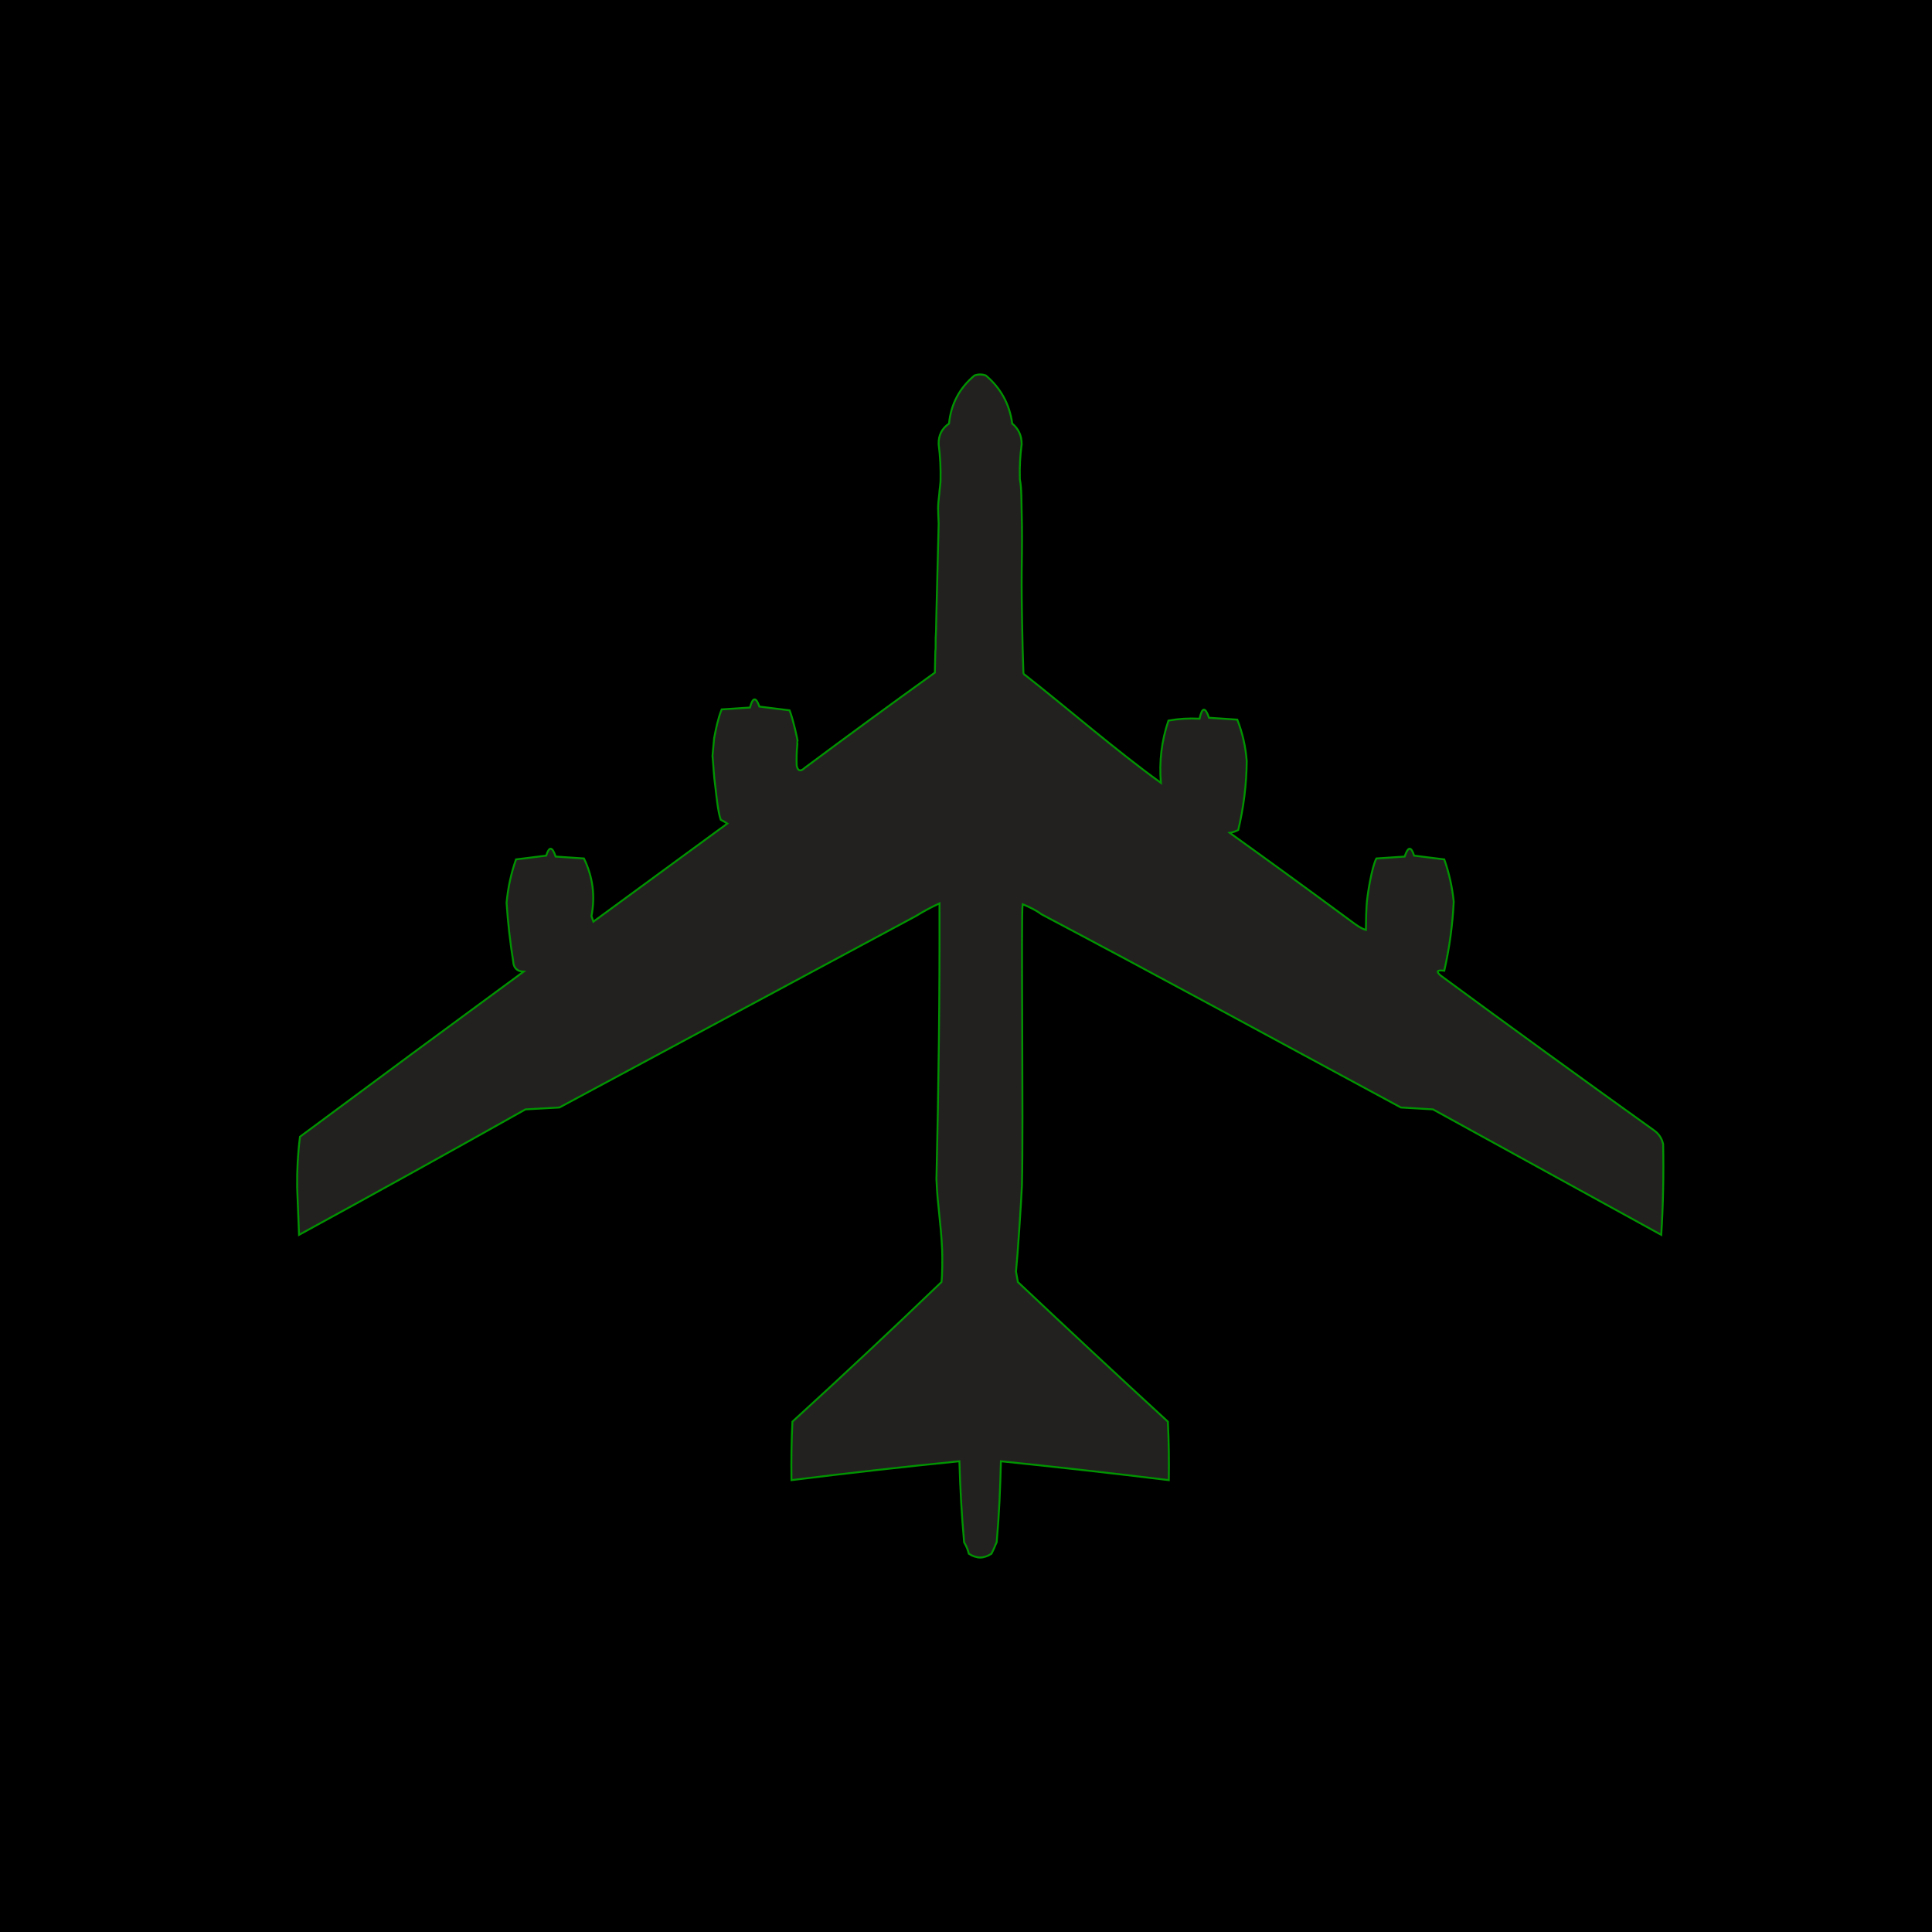
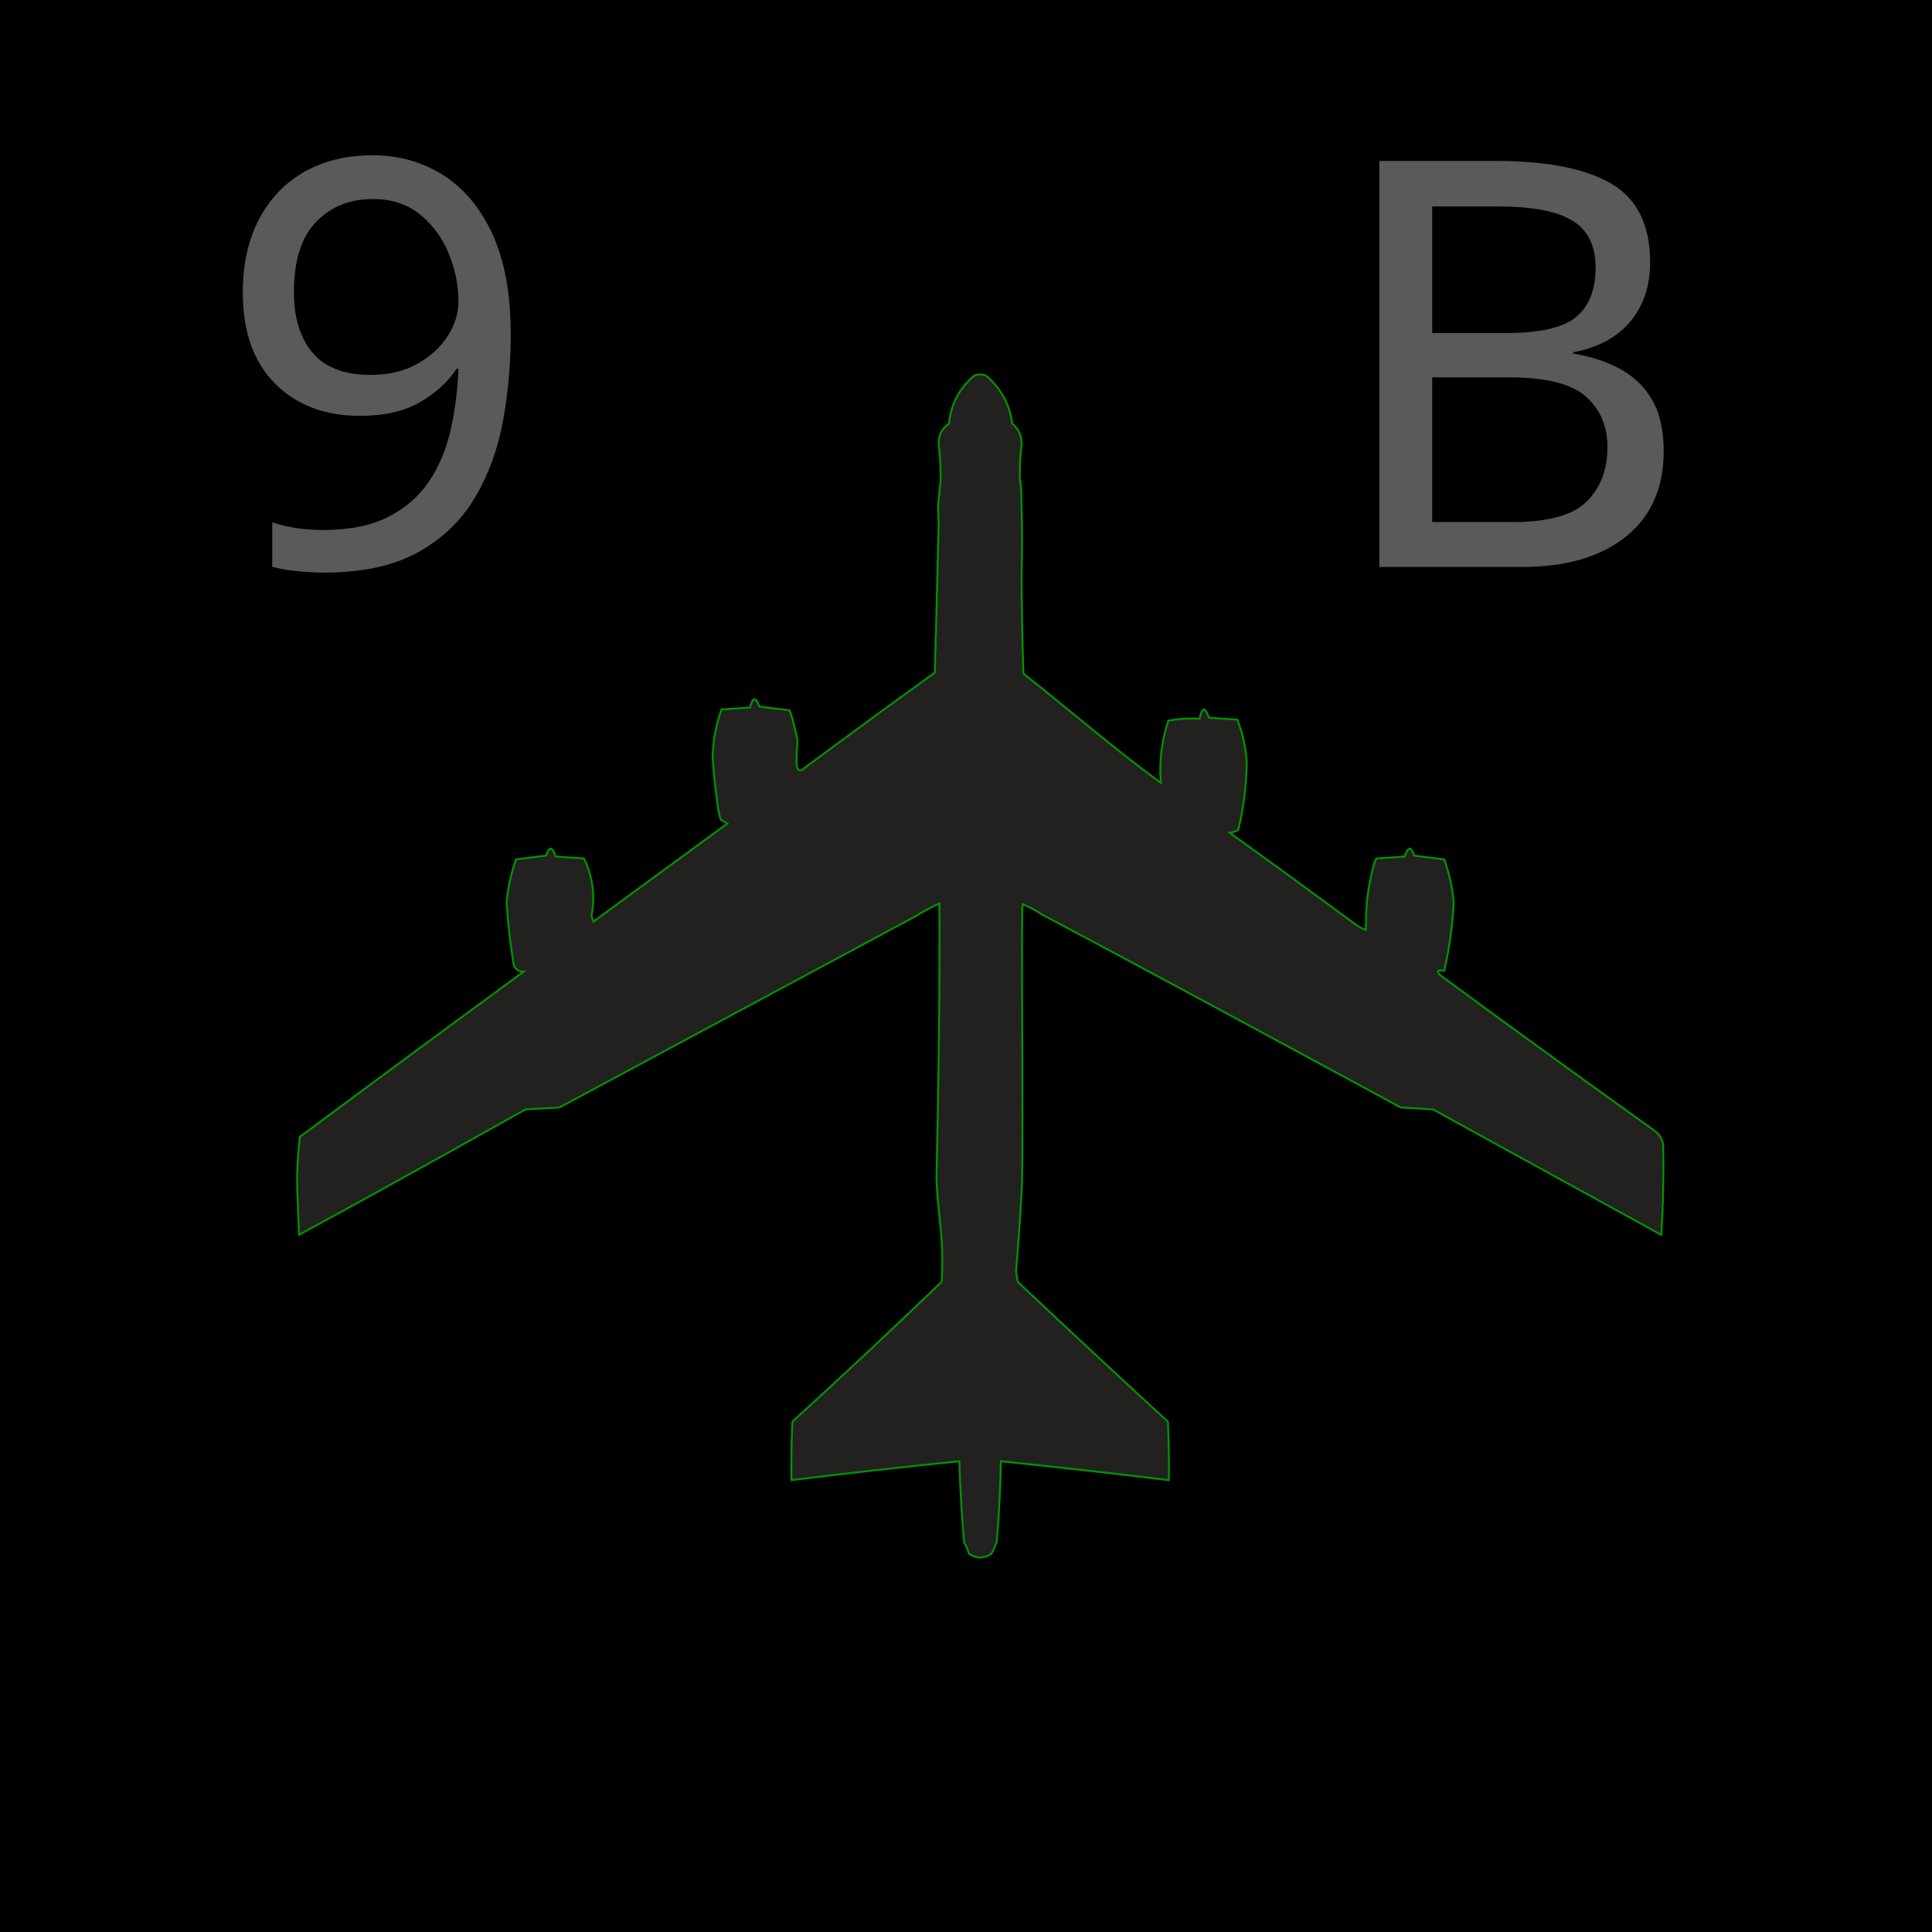
<svg xmlns="http://www.w3.org/2000/svg" width="1024" height="1024">
  <rect x="0" y="0" width="1024" height="1024" fill="" fill-opacity="1" stroke="black" stroke-width="1" />
  <g transform="translate(-80,198)">
    <path d="m 622.458,159.088 c 23.744,18.623 48.579,40.294 72.834,57.838 -0.964,-11.228 0.369,-22.228 4,-33 5.407,-0.973 10.907,-1.307 16.5,-1 1.336,-6.202 3.002,-6.369 5,-0.5 5,0.333 10,0.667 15,1 2.76,7.042 4.426,14.375 5,22 -0.12,12.36 -1.62,24.527 -4.5,36.5 -1.399,0.727 -2.899,1.227 -4.5,1.5 21.702,15.559 43.292,31.275 64.768,47.146 2.412,1.783 4.823,3.567 7.398,4.302 0.085,-8.447 0.159,-8.604 0.374,-13.031 0.262,-5.15 2.763,-20.328 5.168,-24.844 5,-0.333 10,-0.667 15,-1 1.769,-5.369 3.435,-5.536 5,-0.5 5.333,0.667 10.667,1.333 16,2 2.574,7.272 4.241,14.772 5,22.5 -0.611,12.336 -2.277,24.503 -5,36.5 -3.79,-0.492 -4.456,0.341 -2,2.5 37.49,27.578 75.156,54.911 113,82 2.7,1.857 4.366,4.357 5,7.5 0.33,16.175 -0.004,32.175 -1,48 -40.306,-22.154 -80.64,-44.321 -121,-66.5 -5.667,-0.333 -11.333,-0.667 -17,-1 -63.895,-34.446 -126.43,-68.544 -190.535,-102.431 -2.648,-2.015 -6.141,-3.751 -9.951,-5.299 -0.894,5.507 0.442,116.459 -0.362,149.013 C 621.103,441.447 619.416,466.847 618.5,476 c 0.333,1.833 0.667,3.667 1,5.5 26.349,24.85 52.849,49.517 79.5,74 0.5,10.328 0.666,20.661 0.5,31 -29.637,-3.609 -59.303,-6.942 -89,-10 -0.369,14.778 -0.878,27.526 -2.236,42.91 -1.623,3.457 -0.309,1.122 -2.764,6.09 -4,2.667 -8,2.667 -12,0 -0.535,-2.161 -1.368,-4.161 -2.5,-6 -1.268,-14.312 -2.101,-28.645 -2.5,-43 -29.703,2.973 -59.37,6.306 -89,10 -0.166,-10.339 0,-20.672 0.5,-31 26.635,-24.3 52.968,-48.967 79,-74 0.499,-3.652 0.498,-12.49 0.358,-17.007 -0.717,-15.498 -2.432,-22.822 -3.025,-37.492 1.157,-49.292 1.77,-97.503 1.605,-146.189 C 573.3,282.929 568.856,285.401 565.5,287.5 c -62.973,33.821 -125.973,67.654 -189,101.5 -6,0.333 -12,0.667 -18,1 -39.839,22.42 -79.839,44.587 -120,66.5 -0.333,-8.333 -0.667,-16.667 -1,-25 -0.14,-9.096 0.36,-18.096 1.5,-27 39.411,-29.289 78.911,-58.455 118.5,-87.5 -3.493,-0.165 -5.326,-1.998 -5.5,-5.5 -1.65,-10.279 -2.816,-20.612 -3.5,-31 0.705,-7.905 2.372,-15.572 5,-23 5.333,-0.667 10.667,-1.333 16,-2 1.565,-5.036 3.231,-4.869 5,0.5 5,0.333 10,0.667 15,1 4.709,9.694 6.042,19.861 4,30.5 0.333,1 0.667,2 1,3 23.667,-17.333 47.333,-34.667 71,-52 -1.128,-0.762 -2.295,-1.429 -3.5,-2 -1.472,-4.223 -2.236,-12.332 -2.764,-16.775 -1.079,-7.842 -0.925,-10.267 -1.59,-17.103 l 0.854,-9.352 c 0.959,-5.027 2.098,-10.596 4,-15.27 5,-0.333 10,-0.667 15,-1 1.487,-5.584 3.153,-5.751 5,-0.5 5.333,0.667 10.667,1.333 16,2 2.098,5.491 4.165,15.402 4.233,16.138 0.089,0.964 -0.218,-0.88 -0.129,1.962 -0.393,3.701 -0.474,7.622 -0.34,11.164 0.473,2.825 2.042,3.394 4.236,1.236 22.86,-17.027 45.86,-33.86 69,-50.5 0.138,-5.489 0.109,-5.966 0.248,-11.441 0.363,-1.601 -0.049,-5.701 0.37,-10.514 0.05,-6.217 1.011,-39.831 1.383,-57.045 -0.267,-7.722 -0.601,-8.131 0.333,-15.742 0.271,-3.732 0.273,-1.741 0.667,-6.751 C 578.654,50.141 578.321,43.808 577.5,37.5 c -0.155,-4.724 1.678,-8.39 5.5,-11 1.031,-10.357 5.531,-18.857 13.5,-25.5 2,-0.667 4,-0.667 6,0 7.922,6.674 12.588,15.174 14,25.5 3.388,2.809 5.054,6.476 5,11 -0.808,5.974 -1.141,11.974 -0.958,18.501 0.53,2.758 0.671,5.071 0.791,8.823 l 0.334,16.349 c 0.167,23.002 -0.667,20.636 0.343,63.819 0.155,7.188 0.302,8.053 0.449,14.098 z" fill="#343330" id="path998" style="fill:#302f2e;fill-opacity:1;stroke:#00d300;stroke-opacity:1" />
    <rect x="236" y="0" width="728" height="628" fill="" fill-opacity="0.3" stroke="black" stroke-width="0" />
  </g>
-   <text x="200" y="300" text-anchor="middle" text-align="center" font-family="sans-serif" font-size="300px">9</text>
-   <text x="800" y="300" text-anchor="middle" text-align="center" font-family="sans-serif" font-size="300px">B</text>
+   <text x="200" y="300" fill="rgb(90,90,90)" stroke="rgb(90,90,90)" text-anchor="middle" text-align="center" font-family="sans-serif" font-size="300px">9</text>
+   <text x="800" y="300" fill="rgb(90,90,90)" stroke="rgb(90,90,90)" text-anchor="middle" text-align="center" font-family="sans-serif" font-size="300px">B</text>
</svg>
